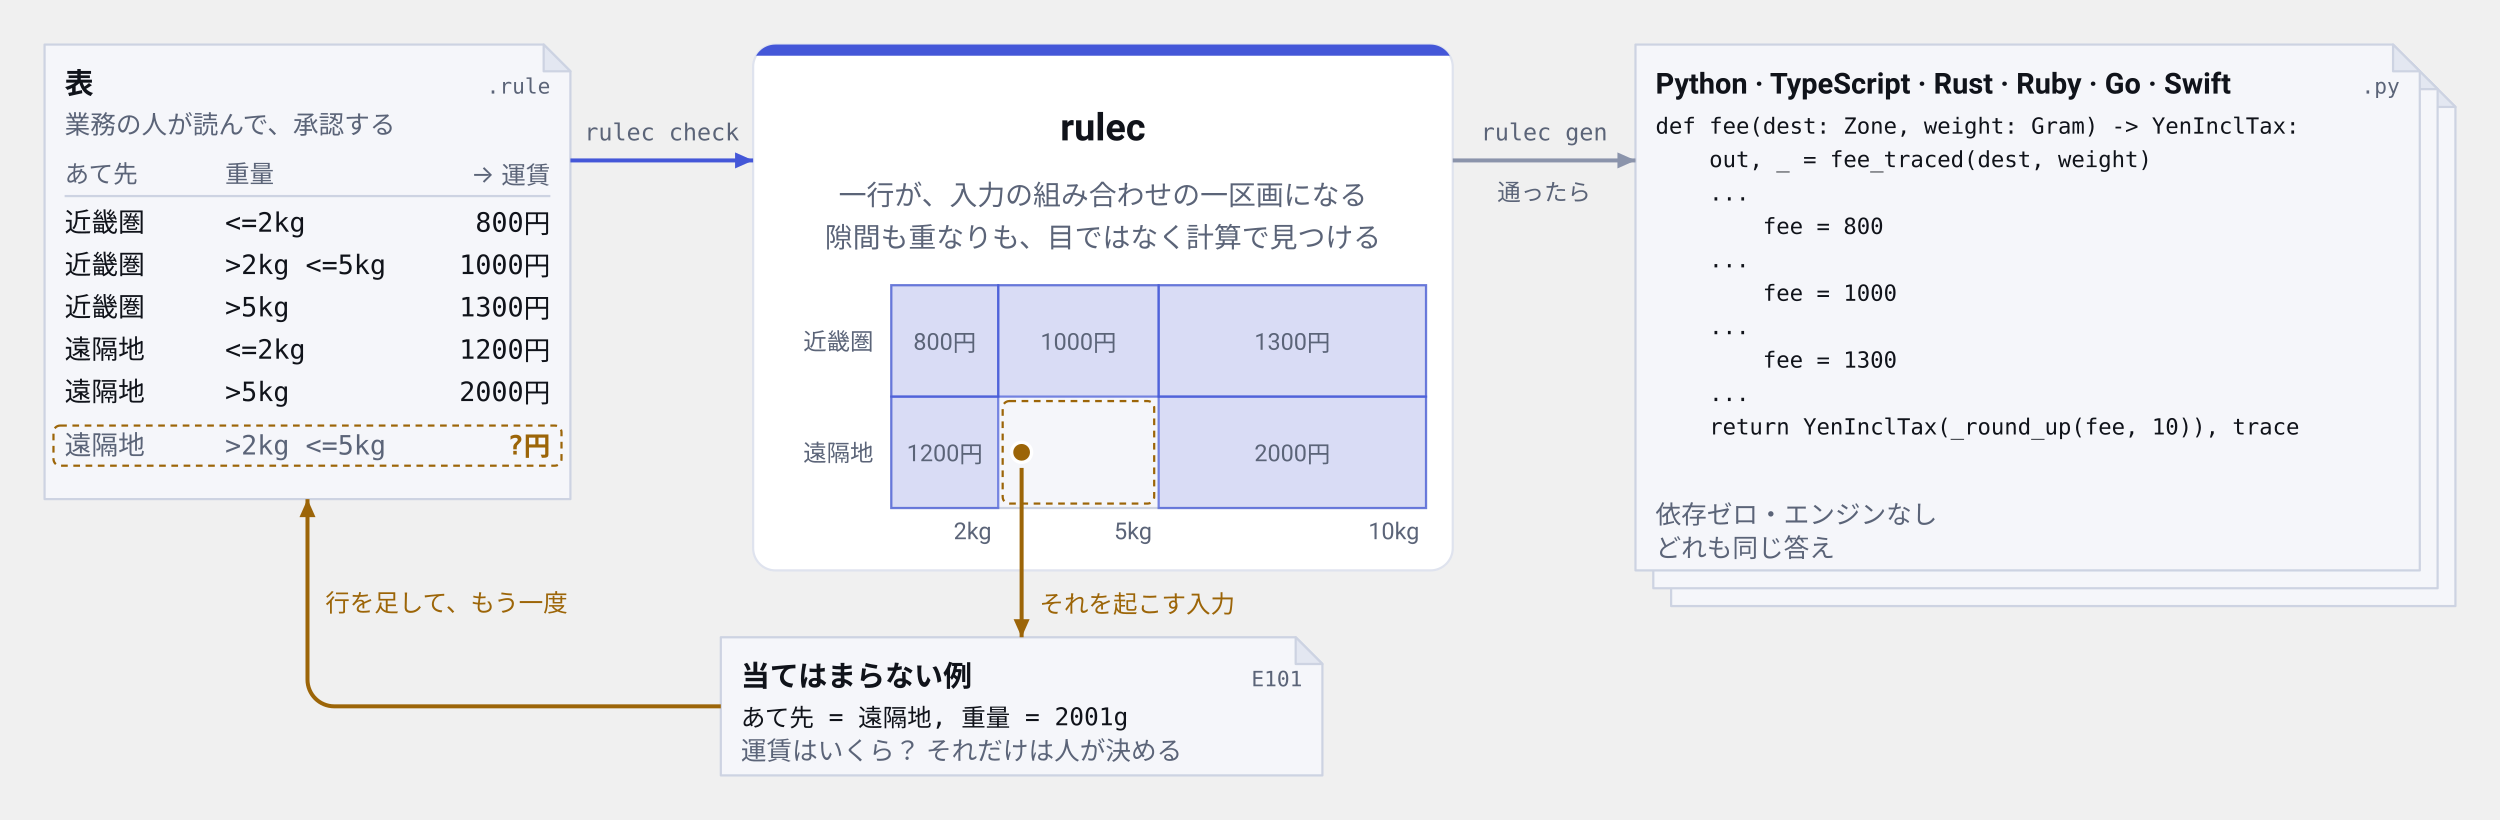
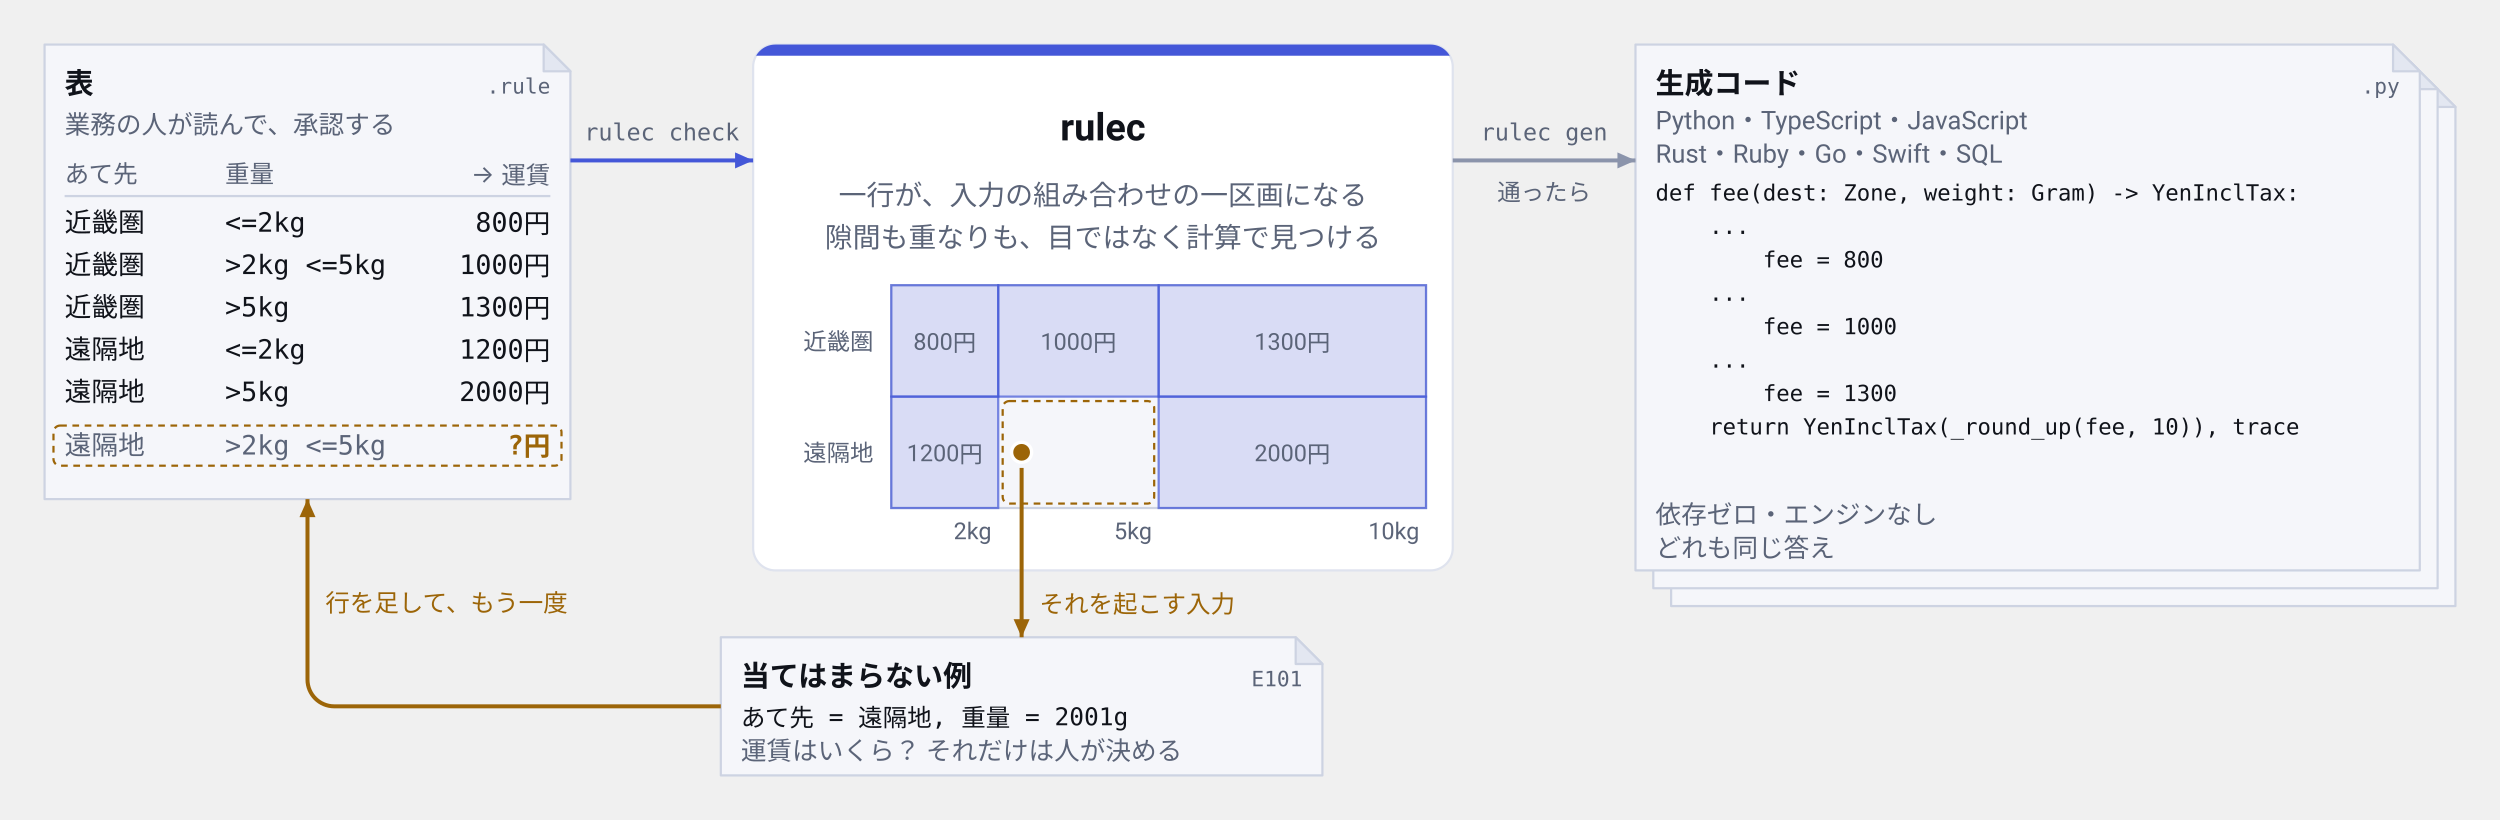
<svg xmlns="http://www.w3.org/2000/svg" viewBox="0 0 1122 368" role="img" aria-label="表を書く。rulec は一行を入力の組み合わせの一区画にして並べ、隙間も重なりも無いことを計算で証明する。抜けがあれば、それを起こす入力（あて先 = 遠隔地, 重量 = 2001g）が返ってきて、行を足してもう一度。運賃がいくらかだけは人が決める。証明できた表からだけ、依存ゼロの Python・TypeScript・JavaScript・Rust・Ruby・Go・Swift・SQL が出る。" font-family="-apple-system, BlinkMacSystemFont, &quot;Hiragino Sans&quot;, &quot;Noto Sans JP&quot;, &quot;Yu Gothic&quot;, Meiryo, &quot;Segoe UI&quot;, Roboto, sans-serif">
  <defs>
    <marker id="head-neutral" viewBox="0 0 10 10" refX="9" refY="5" markerWidth="9" markerHeight="9" markerUnits="userSpaceOnUse" orient="auto">
      <path d="M0,1 L9,5 L0,9 Z" fill="#8b94ab" />
    </marker>
    <marker id="head-accent" viewBox="0 0 10 10" refX="9" refY="5" markerWidth="9" markerHeight="9" markerUnits="userSpaceOnUse" orient="auto">
      <path d="M0,1 L9,5 L0,9 Z" fill="#4457d8" />
    </marker>
    <marker id="head-human" viewBox="0 0 10 10" refX="9" refY="5" markerWidth="9" markerHeight="9" markerUnits="userSpaceOnUse" orient="auto">
      <path d="M0,1 L9,5 L0,9 Z" fill="#9c6508" />
    </marker>
  </defs>
  <path d="M20,20 H244 L256,32 V224 H20 Z" fill="#f5f6fa" stroke="#cdd3e2" stroke-linejoin="round" />
  <path d="M244,20 V32 H256 Z" fill="#e3e7f1" stroke="#cdd3e2" stroke-linejoin="round" />
  <text x="29" y="42" font-size="13" font-weight="600" text-anchor="start" fill="#10131a">表</text>
  <text x="247" y="42" font-size="9.5" font-weight="400" text-anchor="end" fill="#5b6478" font-family="ui-monospace, SFMono-Regular, Menlo, Consolas, monospace">.rule</text>
  <text x="29" y="60" font-size="11.5" font-weight="400" text-anchor="start" fill="#5b6478">業務の人が読んで、承認する</text>
  <text x="29" y="82" font-size="11" font-weight="400" text-anchor="start" fill="#5b6478">あて先</text>
  <text x="101" y="82" font-size="11" font-weight="400" text-anchor="start" fill="#5b6478">重量</text>
  <text x="247" y="82" font-size="11" font-weight="400" text-anchor="end" fill="#5b6478">→ 運賃</text>
  <line x1="29" y1="88" x2="247" y2="88" stroke="#cdd3e2" />
  <text x="29" y="104" font-size="12" font-weight="400" text-anchor="start" fill="#10131a" font-family="ui-monospace, SFMono-Regular, Menlo, Consolas, monospace">近畿圏</text>
  <text x="101" y="104" font-size="12" font-weight="400" text-anchor="start" fill="#10131a" font-family="ui-monospace, SFMono-Regular, Menlo, Consolas, monospace">&lt;=2kg</text>
  <text x="247" y="104" font-size="12" font-weight="400" text-anchor="end" fill="#10131a" font-family="ui-monospace, SFMono-Regular, Menlo, Consolas, monospace">800円</text>
  <text x="29" y="123" font-size="12" font-weight="400" text-anchor="start" fill="#10131a" font-family="ui-monospace, SFMono-Regular, Menlo, Consolas, monospace">近畿圏</text>
  <text x="101" y="123" font-size="12" font-weight="400" text-anchor="start" fill="#10131a" font-family="ui-monospace, SFMono-Regular, Menlo, Consolas, monospace">&gt;2kg &lt;=5kg</text>
  <text x="247" y="123" font-size="12" font-weight="400" text-anchor="end" fill="#10131a" font-family="ui-monospace, SFMono-Regular, Menlo, Consolas, monospace">1000円</text>
  <text x="29" y="142" font-size="12" font-weight="400" text-anchor="start" fill="#10131a" font-family="ui-monospace, SFMono-Regular, Menlo, Consolas, monospace">近畿圏</text>
  <text x="101" y="142" font-size="12" font-weight="400" text-anchor="start" fill="#10131a" font-family="ui-monospace, SFMono-Regular, Menlo, Consolas, monospace">&gt;5kg</text>
  <text x="247" y="142" font-size="12" font-weight="400" text-anchor="end" fill="#10131a" font-family="ui-monospace, SFMono-Regular, Menlo, Consolas, monospace">1300円</text>
  <text x="29" y="161" font-size="12" font-weight="400" text-anchor="start" fill="#10131a" font-family="ui-monospace, SFMono-Regular, Menlo, Consolas, monospace">遠隔地</text>
  <text x="101" y="161" font-size="12" font-weight="400" text-anchor="start" fill="#10131a" font-family="ui-monospace, SFMono-Regular, Menlo, Consolas, monospace">&lt;=2kg</text>
  <text x="247" y="161" font-size="12" font-weight="400" text-anchor="end" fill="#10131a" font-family="ui-monospace, SFMono-Regular, Menlo, Consolas, monospace">1200円</text>
  <text x="29" y="180" font-size="12" font-weight="400" text-anchor="start" fill="#10131a" font-family="ui-monospace, SFMono-Regular, Menlo, Consolas, monospace">遠隔地</text>
  <text x="101" y="180" font-size="12" font-weight="400" text-anchor="start" fill="#10131a" font-family="ui-monospace, SFMono-Regular, Menlo, Consolas, monospace">&gt;5kg</text>
  <text x="247" y="180" font-size="12" font-weight="400" text-anchor="end" fill="#10131a" font-family="ui-monospace, SFMono-Regular, Menlo, Consolas, monospace">2000円</text>
  <rect x="24" y="191" width="228" height="18" rx="3" fill="none" stroke="#9c6508" stroke-width="1" stroke-dasharray="3 2.5" />
  <text x="29" y="204" font-size="12" font-weight="400" text-anchor="start" fill="#5b6478" font-family="ui-monospace, SFMono-Regular, Menlo, Consolas, monospace">遠隔地</text>
  <text x="101" y="204" font-size="12" font-weight="400" text-anchor="start" fill="#5b6478" font-family="ui-monospace, SFMono-Regular, Menlo, Consolas, monospace">&gt;2kg &lt;=5kg</text>
  <text x="247" y="204" font-size="12" font-weight="600" text-anchor="end" fill="#9c6508" font-family="ui-monospace, SFMono-Regular, Menlo, Consolas, monospace">?円</text>
  <clipPath id="clip-rulec">
    <rect x="338" y="20" width="314" height="236" rx="10" />
  </clipPath>
  <rect x="338" y="20" width="314" height="236" rx="10" fill="#ffffff" stroke="#dfe3ee" />
  <rect x="338" y="20" width="314" height="5" fill="#4457d8" clip-path="url(#clip-rulec)" />
  <text x="495.0" y="63" font-size="17" font-weight="700" text-anchor="middle" fill="#10131a">rulec</text>
  <text x="495.0" y="92" font-size="12.5" font-weight="400" text-anchor="middle" fill="#5b6478">一行が、入力の組み合わせの一区画になる</text>
  <text x="495.0" y="111" font-size="12.5" font-weight="400" text-anchor="middle" fill="#5b6478">隙間も重なりも、目ではなく計算で見つける</text>
  <rect x="400" y="128" width="240" height="100" fill="#f5f6fa" stroke="#cdd3e2" />
  <rect x="400.0" y="128.0" width="48.0" height="50.0" fill="#4457d8" fill-opacity="0.16" stroke="#4457d8" stroke-opacity="0.7" />
  <text x="424.0" y="157.0" font-size="10.5" font-weight="400" text-anchor="middle" fill="#5b6478">800円</text>
  <rect x="448.0" y="128.0" width="72.0" height="50.0" fill="#4457d8" fill-opacity="0.16" stroke="#4457d8" stroke-opacity="0.7" />
  <text x="484.0" y="157.0" font-size="10.5" font-weight="400" text-anchor="middle" fill="#5b6478">1000円</text>
  <rect x="520.0" y="128.0" width="120.0" height="50.0" fill="#4457d8" fill-opacity="0.16" stroke="#4457d8" stroke-opacity="0.7" />
  <text x="580.0" y="157.0" font-size="10.5" font-weight="400" text-anchor="middle" fill="#5b6478">1300円</text>
  <rect x="400.0" y="178.0" width="48.0" height="50.0" fill="#4457d8" fill-opacity="0.16" stroke="#4457d8" stroke-opacity="0.7" />
  <text x="424.0" y="207.0" font-size="10.5" font-weight="400" text-anchor="middle" fill="#5b6478">1200円</text>
  <rect x="520.0" y="178.0" width="120.0" height="50.0" fill="#4457d8" fill-opacity="0.16" stroke="#4457d8" stroke-opacity="0.7" />
  <text x="580.0" y="207.0" font-size="10.5" font-weight="400" text-anchor="middle" fill="#5b6478">2000円</text>
  <rect x="450.0" y="180.0" width="68.0" height="46.0" rx="3" fill="none" stroke="#9c6508" stroke-width="1" stroke-dasharray="3 2.5" />
  <text x="392" y="157.0" font-size="10.5" font-weight="400" text-anchor="end" fill="#5b6478">近畿圏</text>
  <text x="392" y="207.0" font-size="10.5" font-weight="400" text-anchor="end" fill="#5b6478">遠隔地</text>
  <text x="445.0" y="242" font-size="10.5" font-weight="400" text-anchor="end" fill="#5b6478">2kg</text>
  <text x="517.0" y="242" font-size="10.5" font-weight="400" text-anchor="end" fill="#5b6478">5kg</text>
  <text x="637.0" y="242" font-size="10.5" font-weight="400" text-anchor="end" fill="#5b6478">10kg</text>
  <circle cx="458.5" cy="203.0" r="4.5" fill="#9c6508" stroke="#ffffff" stroke-width="1.5" />
  <path d="M750,36 H1090 L1102,48 V272 H750 Z" fill="#f5f6fa" stroke="#cdd3e2" stroke-linejoin="round" />
  <path d="M1090,36 V48 H1102 Z" fill="#e3e7f1" stroke="#cdd3e2" stroke-linejoin="round" />
  <path d="M742,28 H1082 L1094,40 V264 H742 Z" fill="#f5f6fa" stroke="#cdd3e2" stroke-linejoin="round" />
  <path d="M1082,28 V40 H1094 Z" fill="#e3e7f1" stroke="#cdd3e2" stroke-linejoin="round" />
  <path d="M734,20 H1074 L1086,32 V256 H734 Z" fill="#f5f6fa" stroke="#cdd3e2" stroke-linejoin="round" />
  <path d="M1074,20 V32 H1086 Z" fill="#e3e7f1" stroke="#cdd3e2" stroke-linejoin="round" />
-   <text x="743" y="42" font-size="13" font-weight="600" text-anchor="start" fill="#10131a">Python · TypeScript · Rust · Ruby · Go · Swift</text>
+   <text x="743" y="42" font-size="13" font-weight="600" text-anchor="start" fill="#10131a">生成コード</text>
  <text x="1077" y="42" font-size="9.5" font-weight="400" text-anchor="end" fill="#5b6478" font-family="ui-monospace, SFMono-Regular, Menlo, Consolas, monospace">.py</text>
-   <text x="743" y="60" font-size="10" font-weight="400" text-anchor="start" fill="#10131a" font-family="ui-monospace, SFMono-Regular, Menlo, Consolas, monospace" xml:space="preserve" style="white-space:pre">def fee(dest: Zone, weight: Gram) -&gt; YenInclTax:</text>
-   <text x="743" y="75" font-size="10" font-weight="400" text-anchor="start" fill="#10131a" font-family="ui-monospace, SFMono-Regular, Menlo, Consolas, monospace" xml:space="preserve" style="white-space:pre">    out, _ = fee_traced(dest, weight)</text>
-   <text x="743" y="90" font-size="10" font-weight="400" text-anchor="start" fill="#10131a" font-family="ui-monospace, SFMono-Regular, Menlo, Consolas, monospace" xml:space="preserve" style="white-space:pre">    ...</text>
-   <text x="743" y="105" font-size="10" font-weight="400" text-anchor="start" fill="#10131a" font-family="ui-monospace, SFMono-Regular, Menlo, Consolas, monospace" xml:space="preserve" style="white-space:pre">        fee = 800</text>
-   <text x="743" y="120" font-size="10" font-weight="400" text-anchor="start" fill="#10131a" font-family="ui-monospace, SFMono-Regular, Menlo, Consolas, monospace" xml:space="preserve" style="white-space:pre">    ...</text>
-   <text x="743" y="135" font-size="10" font-weight="400" text-anchor="start" fill="#10131a" font-family="ui-monospace, SFMono-Regular, Menlo, Consolas, monospace" xml:space="preserve" style="white-space:pre">        fee = 1000</text>
-   <text x="743" y="150" font-size="10" font-weight="400" text-anchor="start" fill="#10131a" font-family="ui-monospace, SFMono-Regular, Menlo, Consolas, monospace" xml:space="preserve" style="white-space:pre">    ...</text>
-   <text x="743" y="165" font-size="10" font-weight="400" text-anchor="start" fill="#10131a" font-family="ui-monospace, SFMono-Regular, Menlo, Consolas, monospace" xml:space="preserve" style="white-space:pre">        fee = 1300</text>
-   <text x="743" y="180" font-size="10" font-weight="400" text-anchor="start" fill="#10131a" font-family="ui-monospace, SFMono-Regular, Menlo, Consolas, monospace" xml:space="preserve" style="white-space:pre">    ...</text>
+   <text x="743" y="58" font-size="11.5" font-weight="400" text-anchor="start" fill="#5b6478">Python・TypeScript・JavaScript</text>
+   <text x="743" y="73" font-size="11.5" font-weight="400" text-anchor="start" fill="#5b6478">Rust・Ruby・Go・Swift・SQL</text>
+   <text x="743" y="90" font-size="10" font-weight="400" text-anchor="start" fill="#10131a" font-family="ui-monospace, SFMono-Regular, Menlo, Consolas, monospace" xml:space="preserve" style="white-space:pre">def fee(dest: Zone, weight: Gram) -&gt; YenInclTax:</text>
+   <text x="743" y="105" font-size="10" font-weight="400" text-anchor="start" fill="#10131a" font-family="ui-monospace, SFMono-Regular, Menlo, Consolas, monospace" xml:space="preserve" style="white-space:pre">    ...</text>
+   <text x="743" y="120" font-size="10" font-weight="400" text-anchor="start" fill="#10131a" font-family="ui-monospace, SFMono-Regular, Menlo, Consolas, monospace" xml:space="preserve" style="white-space:pre">        fee = 800</text>
+   <text x="743" y="135" font-size="10" font-weight="400" text-anchor="start" fill="#10131a" font-family="ui-monospace, SFMono-Regular, Menlo, Consolas, monospace" xml:space="preserve" style="white-space:pre">    ...</text>
+   <text x="743" y="150" font-size="10" font-weight="400" text-anchor="start" fill="#10131a" font-family="ui-monospace, SFMono-Regular, Menlo, Consolas, monospace" xml:space="preserve" style="white-space:pre">        fee = 1000</text>
+   <text x="743" y="165" font-size="10" font-weight="400" text-anchor="start" fill="#10131a" font-family="ui-monospace, SFMono-Regular, Menlo, Consolas, monospace" xml:space="preserve" style="white-space:pre">    ...</text>
+   <text x="743" y="180" font-size="10" font-weight="400" text-anchor="start" fill="#10131a" font-family="ui-monospace, SFMono-Regular, Menlo, Consolas, monospace" xml:space="preserve" style="white-space:pre">        fee = 1300</text>
  <text x="743" y="195" font-size="10" font-weight="400" text-anchor="start" fill="#10131a" font-family="ui-monospace, SFMono-Regular, Menlo, Consolas, monospace" xml:space="preserve" style="white-space:pre">    return YenInclTax(_round_up(fee, 10)), trace</text>
  <text x="743" y="235" font-size="11.5" font-weight="400" text-anchor="start" fill="#5b6478">依存ゼロ・エンジンなし</text>
  <text x="743" y="250" font-size="11.5" font-weight="400" text-anchor="start" fill="#5b6478">どれも同じ答え</text>
  <path d="M323.5,286 H581.5 L593.5,298 V348 H323.5 Z" fill="#f5f6fa" stroke="#cdd3e2" stroke-linejoin="round" />
  <path d="M581.5,286 V298 H593.5 Z" fill="#e3e7f1" stroke="#cdd3e2" stroke-linejoin="round" />
  <text x="332.5" y="308" font-size="13" font-weight="600" text-anchor="start" fill="#10131a">当てはまらない例</text>
  <text x="584.5" y="308" font-size="9.5" font-weight="400" text-anchor="end" fill="#5b6478" font-family="ui-monospace, SFMono-Regular, Menlo, Consolas, monospace">E101</text>
  <text x="332.5" y="326" font-size="11" font-weight="400" text-anchor="start" fill="#10131a" font-family="ui-monospace, SFMono-Regular, Menlo, Consolas, monospace">あて先 = 遠隔地, 重量 = 2001g</text>
  <text x="332.5" y="341" font-size="11.5" font-weight="400" text-anchor="start" fill="#5b6478">運賃はいくら？ それだけは人が決める</text>
  <line x1="256" y1="72" x2="338" y2="72" stroke="#4457d8" stroke-width="1.8" marker-end="url(#head-accent)" />
  <text x="297.0" y="63" font-size="10.5" font-weight="400" text-anchor="middle" fill="#5b6478" font-family="ui-monospace, SFMono-Regular, Menlo, Consolas, monospace">rulec check</text>
  <line x1="652" y1="72" x2="734" y2="72" stroke="#8b94ab" stroke-width="1.8" marker-end="url(#head-neutral)" />
  <text x="693.0" y="63" font-size="10.5" font-weight="400" text-anchor="middle" fill="#5b6478" font-family="ui-monospace, SFMono-Regular, Menlo, Consolas, monospace">rulec gen</text>
  <text x="693.0" y="90" font-size="10.5" font-weight="400" text-anchor="middle" fill="#5b6478">通ったら</text>
  <line x1="458.5" y1="210.0" x2="458.5" y2="286" stroke="#9c6508" stroke-width="1.8" marker-end="url(#head-human)" />
  <text x="466.5" y="275.0" font-size="11" font-weight="400" text-anchor="start" fill="#9c6508">それを起こす入力</text>
  <path d="M323.5,317.0 H150.0 A12,12 0 0 1 138.0,305.0 V224" fill="none" stroke="#9c6508" stroke-width="1.8" marker-end="url(#head-human)" />
  <text x="146.0" y="274.5" font-size="11" font-weight="400" text-anchor="start" fill="#9c6508">行を足して、もう一度</text>
</svg>
